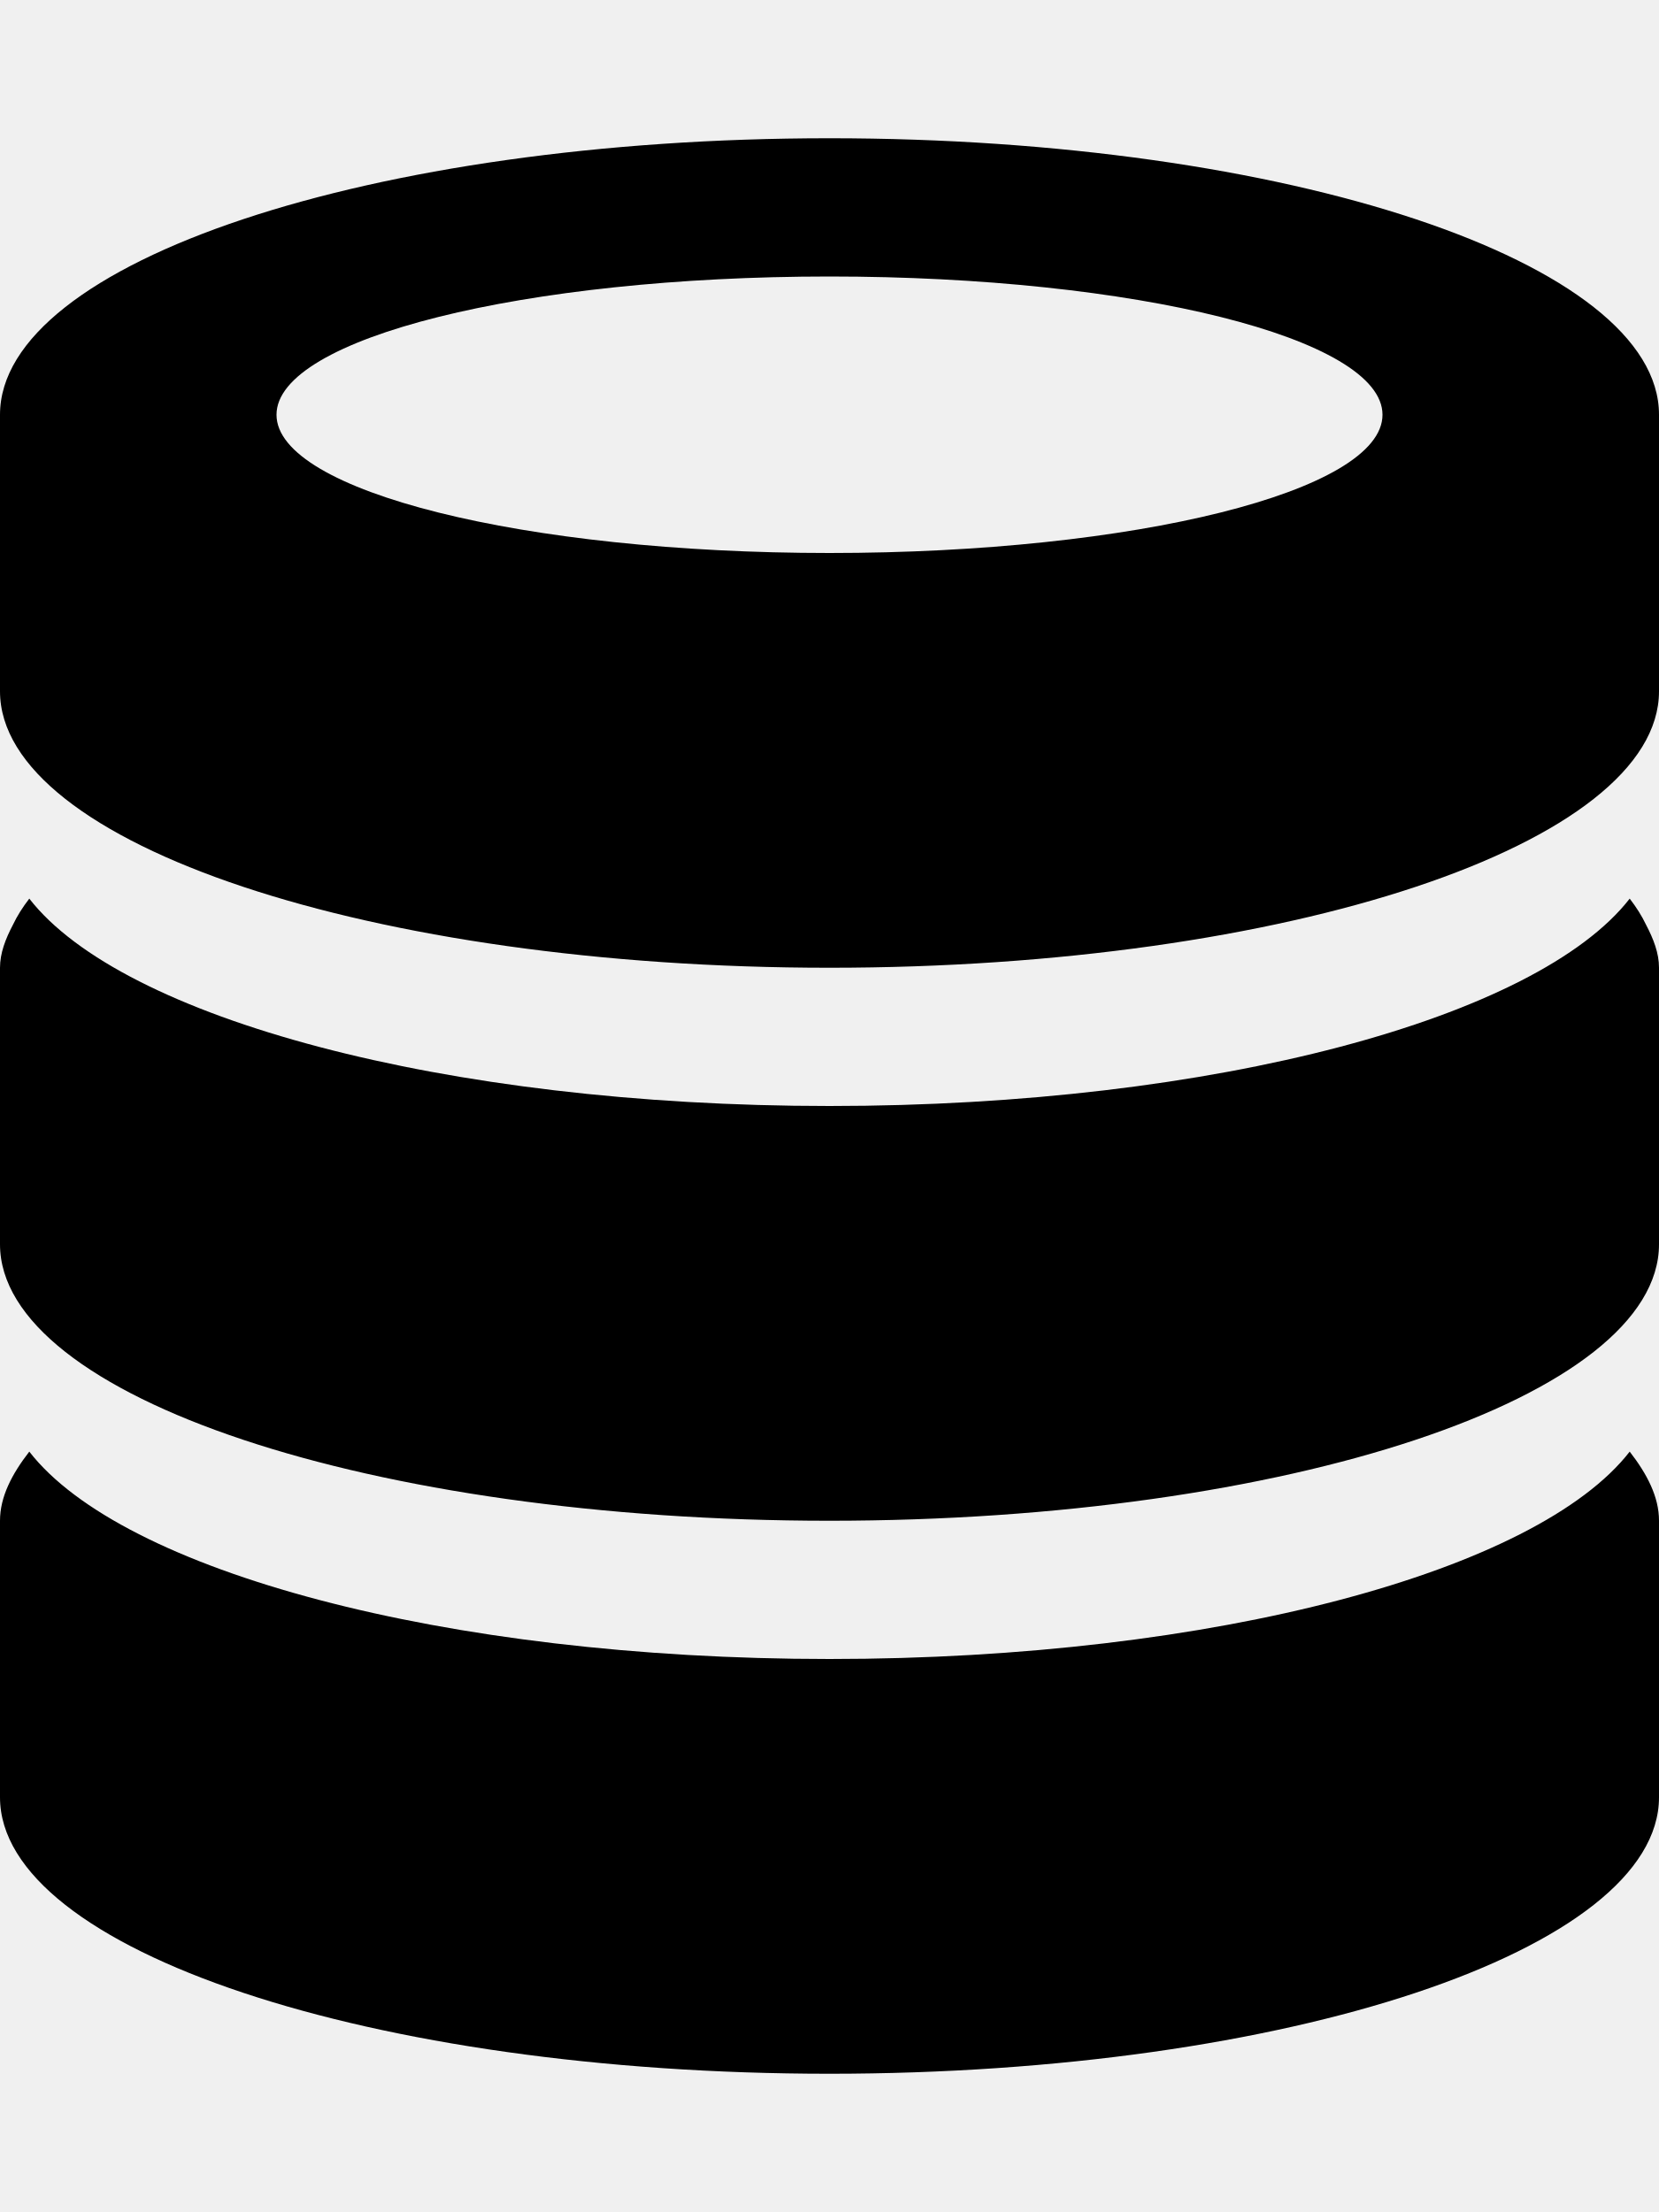
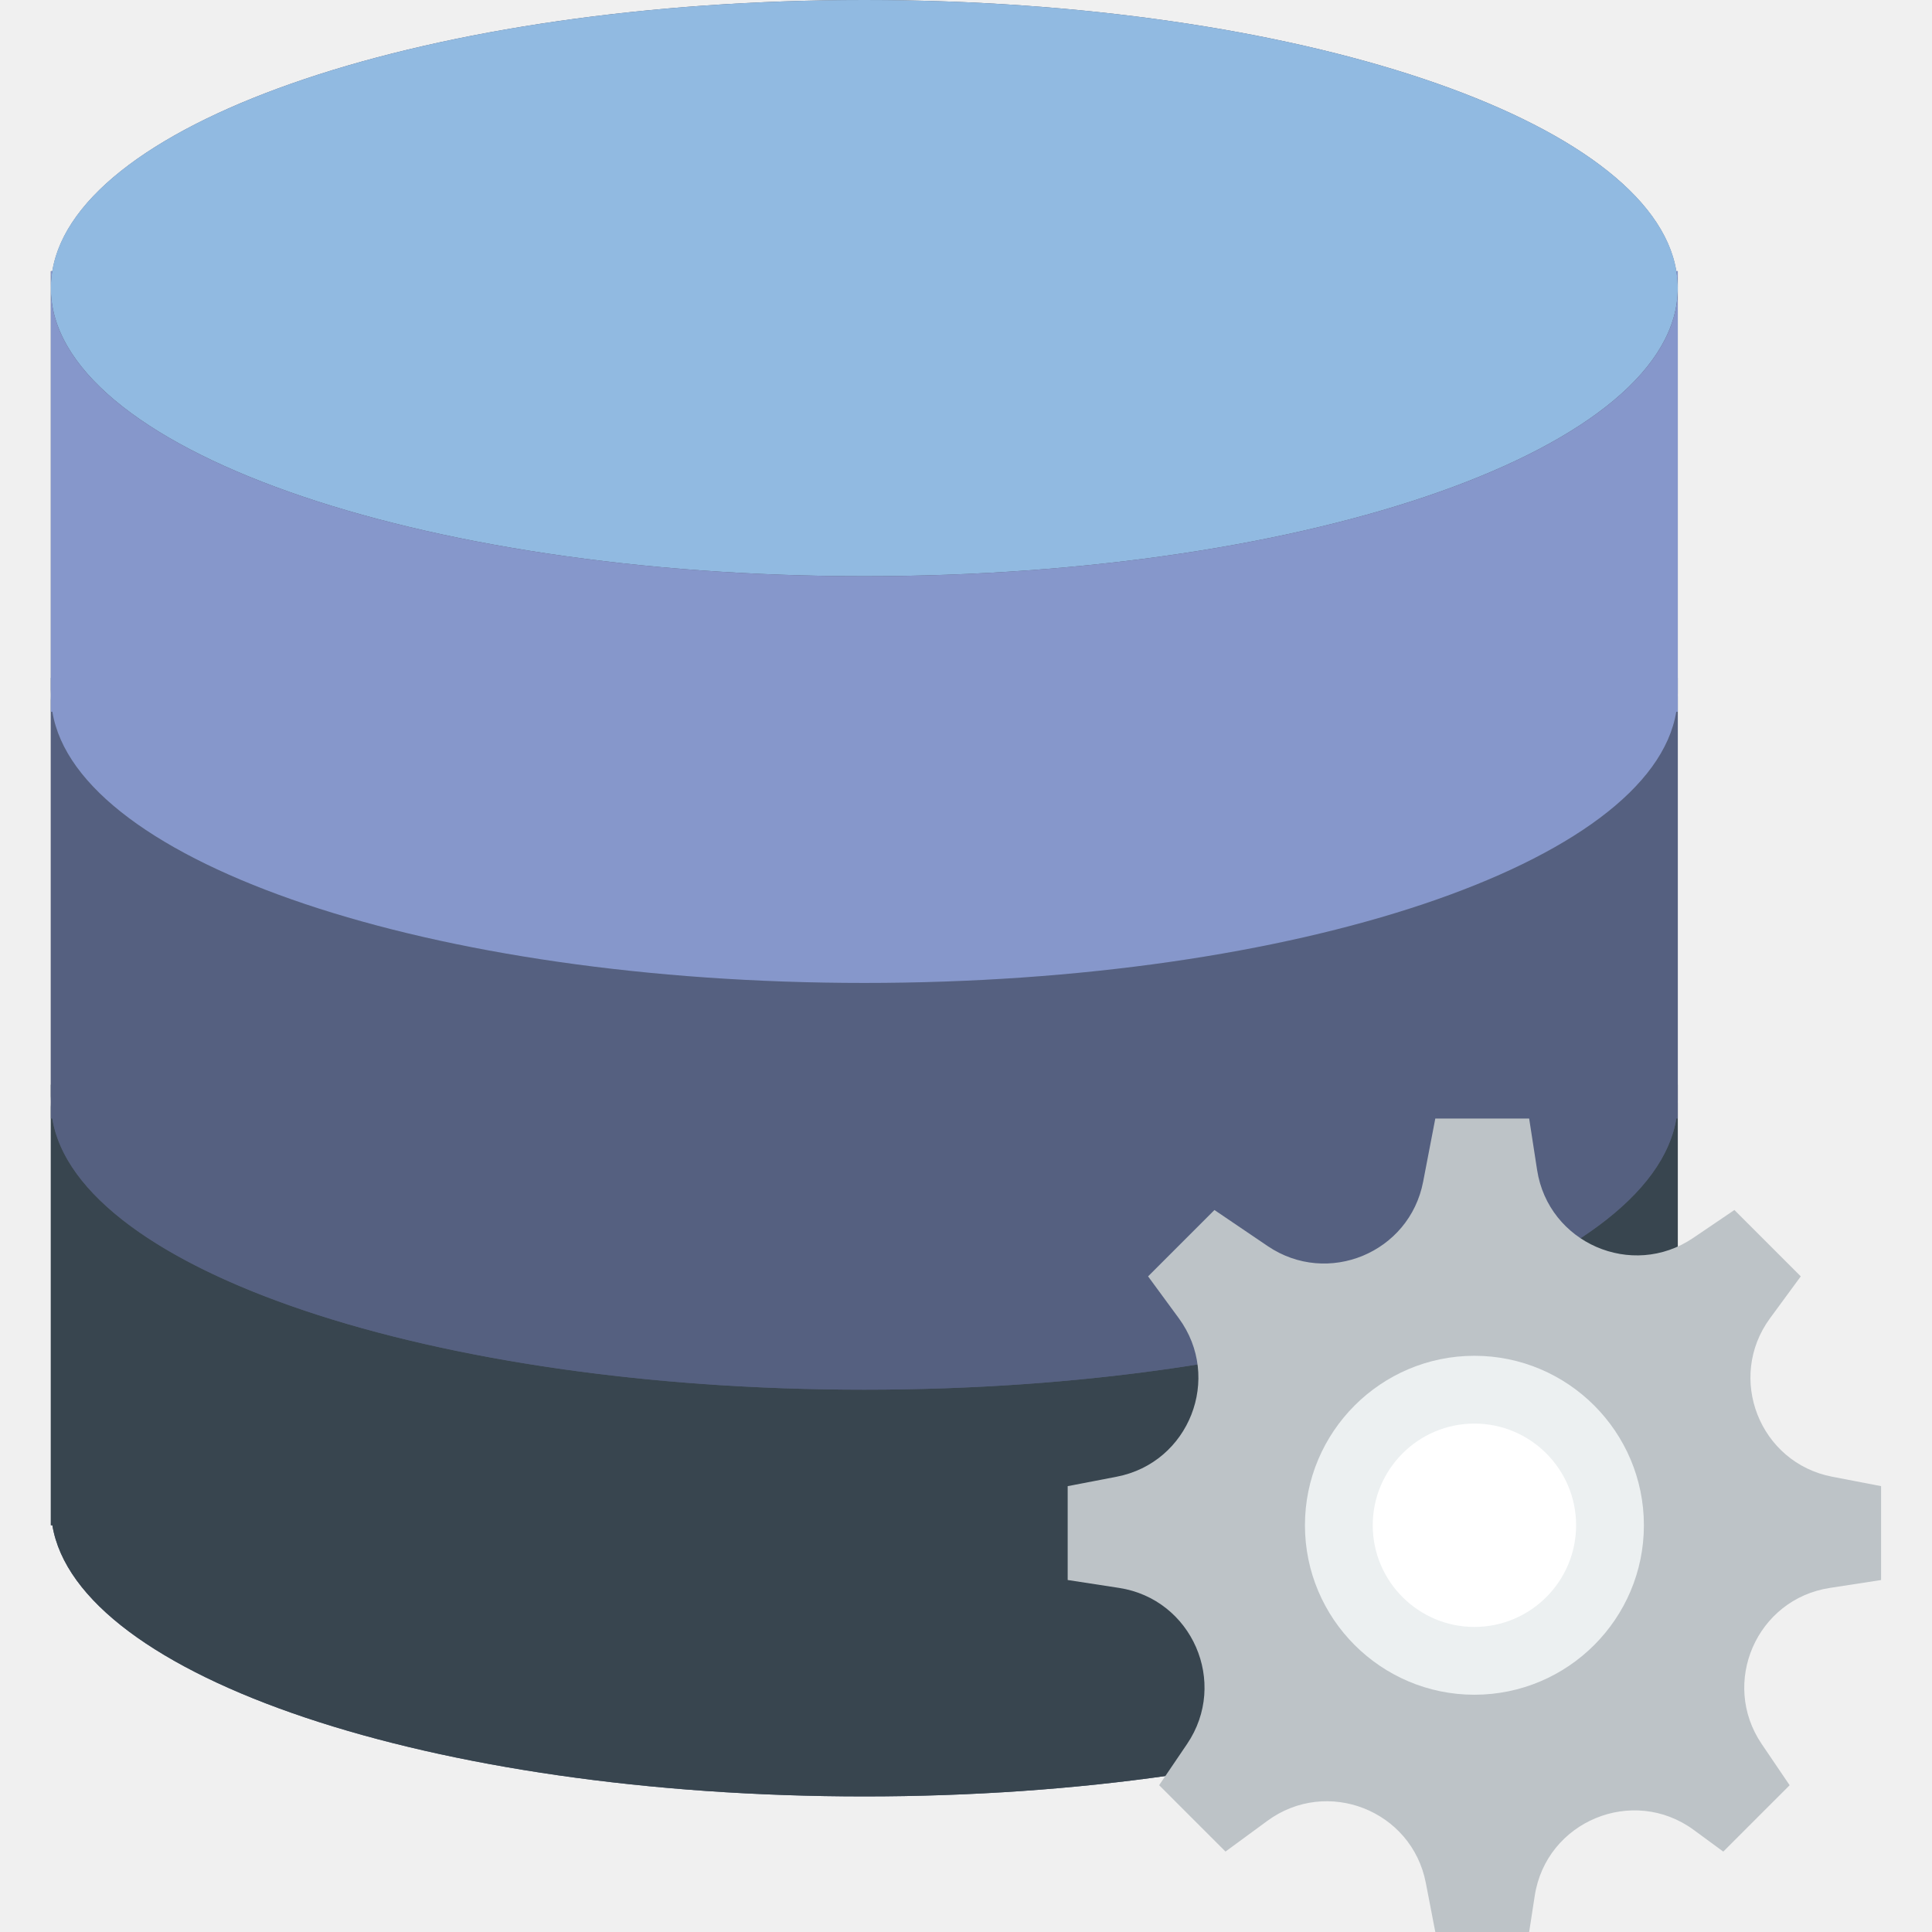
- <svg xmlns="http://www.w3.org/2000/svg" height="1024" width="768">
-   <path d="M384 960C171.969 960 0 902.625 0 832c0-38.625 0-80.875 0-128 0-11.125 5.562-21.688 13.562-32C56.375 727.125 205.25 768 384 768s327.625-40.875 370.438-96c8 10.312 13.562 20.875 13.562 32 0 37.062 0 76.375 0 128C768 902.625 596 960 384 960zM384 704C171.969 704 0 646.625 0 576c0-38.656 0-80.844 0-128 0-6.781 2.562-13.375 6-19.906l0 0C7.938 424 10.5 419.969 13.562 416 56.375 471.094 205.25 512 384 512s327.625-40.906 370.438-96c3.062 3.969 5.625 8 7.562 12.094l0 0c3.438 6.531 6 13.125 6 19.906 0 37.062 0 76.344 0 128C768 646.625 596 704 384 704zM384 448C171.969 448 0 390.656 0 320c0-20.219 0-41.594 0-64 0-20.344 0-41.469 0-64C0 121.344 171.969 64 384 64c212 0 384 57.344 384 128 0 19.969 0 41.156 0 64 0 19.594 0 40.25 0 64C768 390.656 596 448 384 448zM384 128c-141.375 0-256 28.594-256 64s114.625 64 256 64 256-28.594 256-64S525.375 128 384 128z" />
+ <svg xmlns="http://www.w3.org/2000/svg" height="800px" width="800px" version="1.1" id="Capa_1" viewBox="0 0 57 57" xml:space="preserve">
+   <g>
+     <g>
+       <path style="fill:#545E73;" d="M49.455,8L49.455,8C48.724,3.538,38.281,0,25.5,0S2.276,3.538,1.545,8l0,0H1.5v0.5V20v0.5V21v11    v0.5V33v12h0.045c0.731,4.461,11.175,8,23.955,8s23.224-3.539,23.955-8H49.5V33v-0.5V32V21v-0.5V20V8.5V8H49.455z" />
+       <g>
+         <path style="fill:#38454F;" d="M25.5,41c-13.255,0-24-3.806-24-8.5V45h0.045c0.731,4.461,11.175,8,23.955,8     s23.224-3.539,23.955-8H49.5V32.5C49.5,37.194,38.755,41,25.5,41z" />
+         <path style="fill:#38454F;" d="M1.5,32v0.5c0-0.168,0.018-0.334,0.045-0.5H1.5z" />
+         <path style="fill:#38454F;" d="M49.455,32c0.027,0.166,0.045,0.332,0.045,0.5V32H49.455z" />
+       </g>
+       <g>
+         <path style="fill:#556080;" d="M25.5,29c-13.255,0-24-3.806-24-8.5V33h0.045c0.731,4.461,11.175,8,23.955,8     s23.224-3.539,23.955-8H49.5V20.5C49.5,25.194,38.755,29,25.5,29z" />
+         <path style="fill:#556080;" d="M1.5,20v0.5c0-0.168,0.018-0.334,0.045-0.5H1.5z" />
+         <path style="fill:#556080;" d="M49.455,20c0.027,0.166,0.045,0.332,0.045,0.5V20H49.455z" />
+       </g>
+       <ellipse style="fill:#91BAE1;" cx="25.5" cy="8.5" rx="24" ry="8.5" />
+       <g>
+         <path style="fill:#8697CB;" d="M25.5,17c-13.255,0-24-3.806-24-8.5V21h0.045c0.731,4.461,11.175,8,23.955,8     s23.224-3.539,23.955-8H49.5V8.5C49.5,13.194,38.755,17,25.5,17z" />
+         <path style="fill:#8697CB;" d="M1.5,8v0.5c0-0.168,0.018-0.334,0.045-0.5H1.5z" />
+         <path style="fill:#8697CB;" d="M49.455,8C49.482,8.166,49.5,8.332,49.5,8.5V8H49.455z" />
+       </g>
+     </g>
+     <g>
+       <path style="fill:#BDC3C7;" d="M55.5,43.846l-1.444-0.278c-2.143-0.412-3.125-2.916-1.835-4.675l0.907-1.236l-1.958-1.958    l-1.217,0.825c-1.806,1.224-4.272,0.148-4.604-2.008L45.115,33h-2.769l-0.359,1.865c-0.403,2.096-2.818,3.096-4.585,1.899    l-1.572-1.065l-1.958,1.958l0.907,1.236c1.29,1.76,0.308,4.263-1.835,4.675L31.5,43.846v2.769l1.515,0.233    c2.157,0.332,3.232,2.797,2.008,4.604l-0.825,1.217l1.958,1.958l1.236-0.907c1.76-1.29,4.263-0.308,4.675,1.835L42.346,57h2.769    l0.164-1.066c0.339-2.204,2.896-3.263,4.694-1.944l0.869,0.638l1.958-1.958l-0.825-1.217c-1.224-1.806-0.148-4.272,2.008-4.604    l1.515-0.233V43.846z" />
+       <g>
+         <circle style="fill:#FFFFFF;" cx="43.5" cy="45" r="4" />
+         <path style="fill:#ECF0F1;" d="M43.5,50c-2.757,0-5-2.243-5-5s2.243-5,5-5s5,2.243,5,5S46.257,50,43.5,50z M43.5,42     c-1.654,0-3,1.346-3,3s1.346,3,3,3s3-1.346,3-3S45.154,42,43.5,42z" />
+       </g>
+     </g>
+   </g>
</svg>
